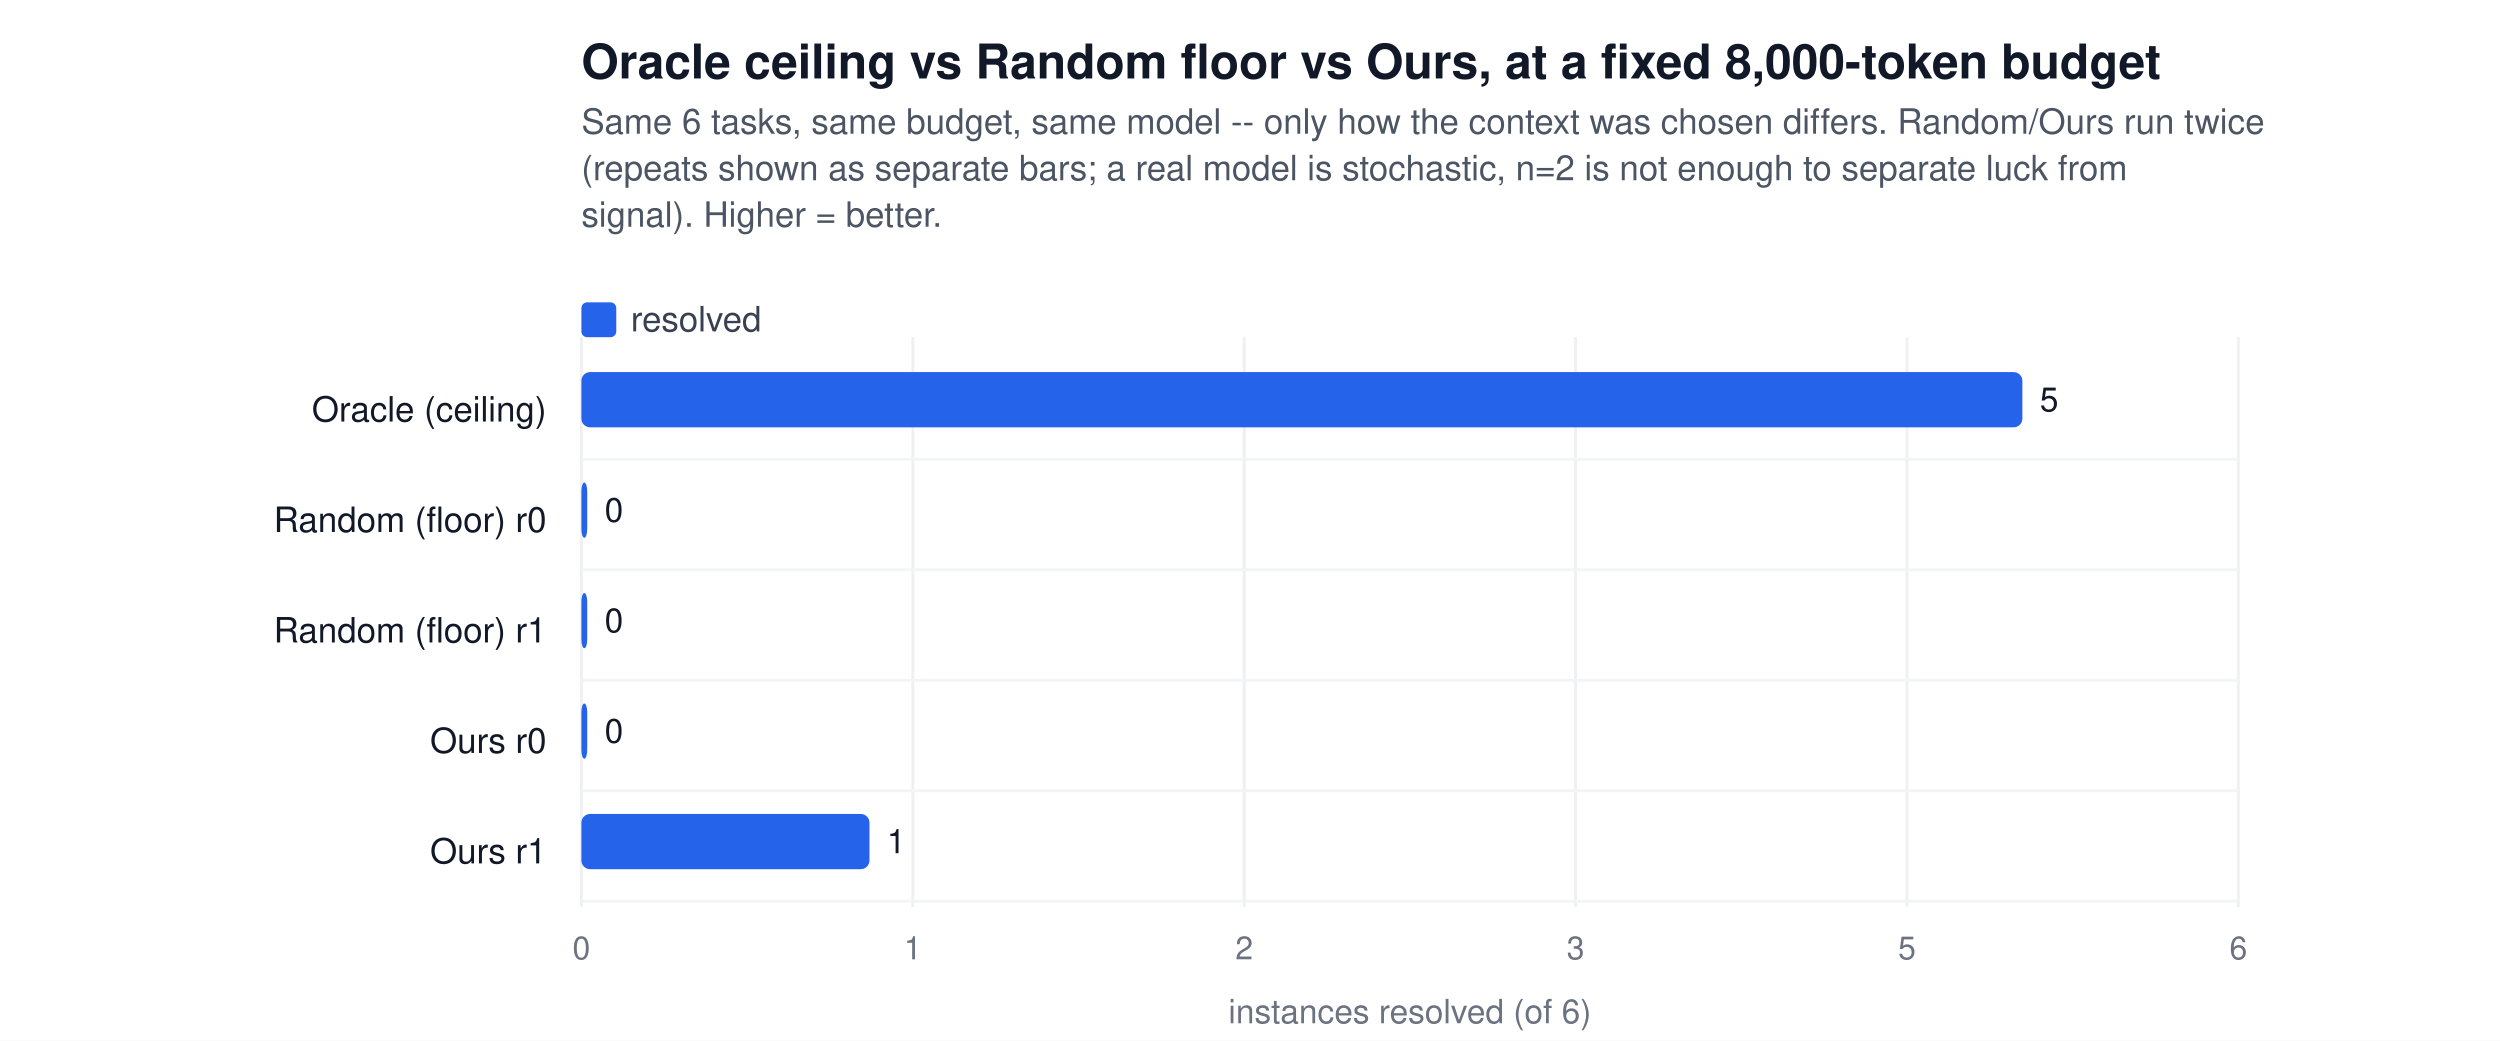
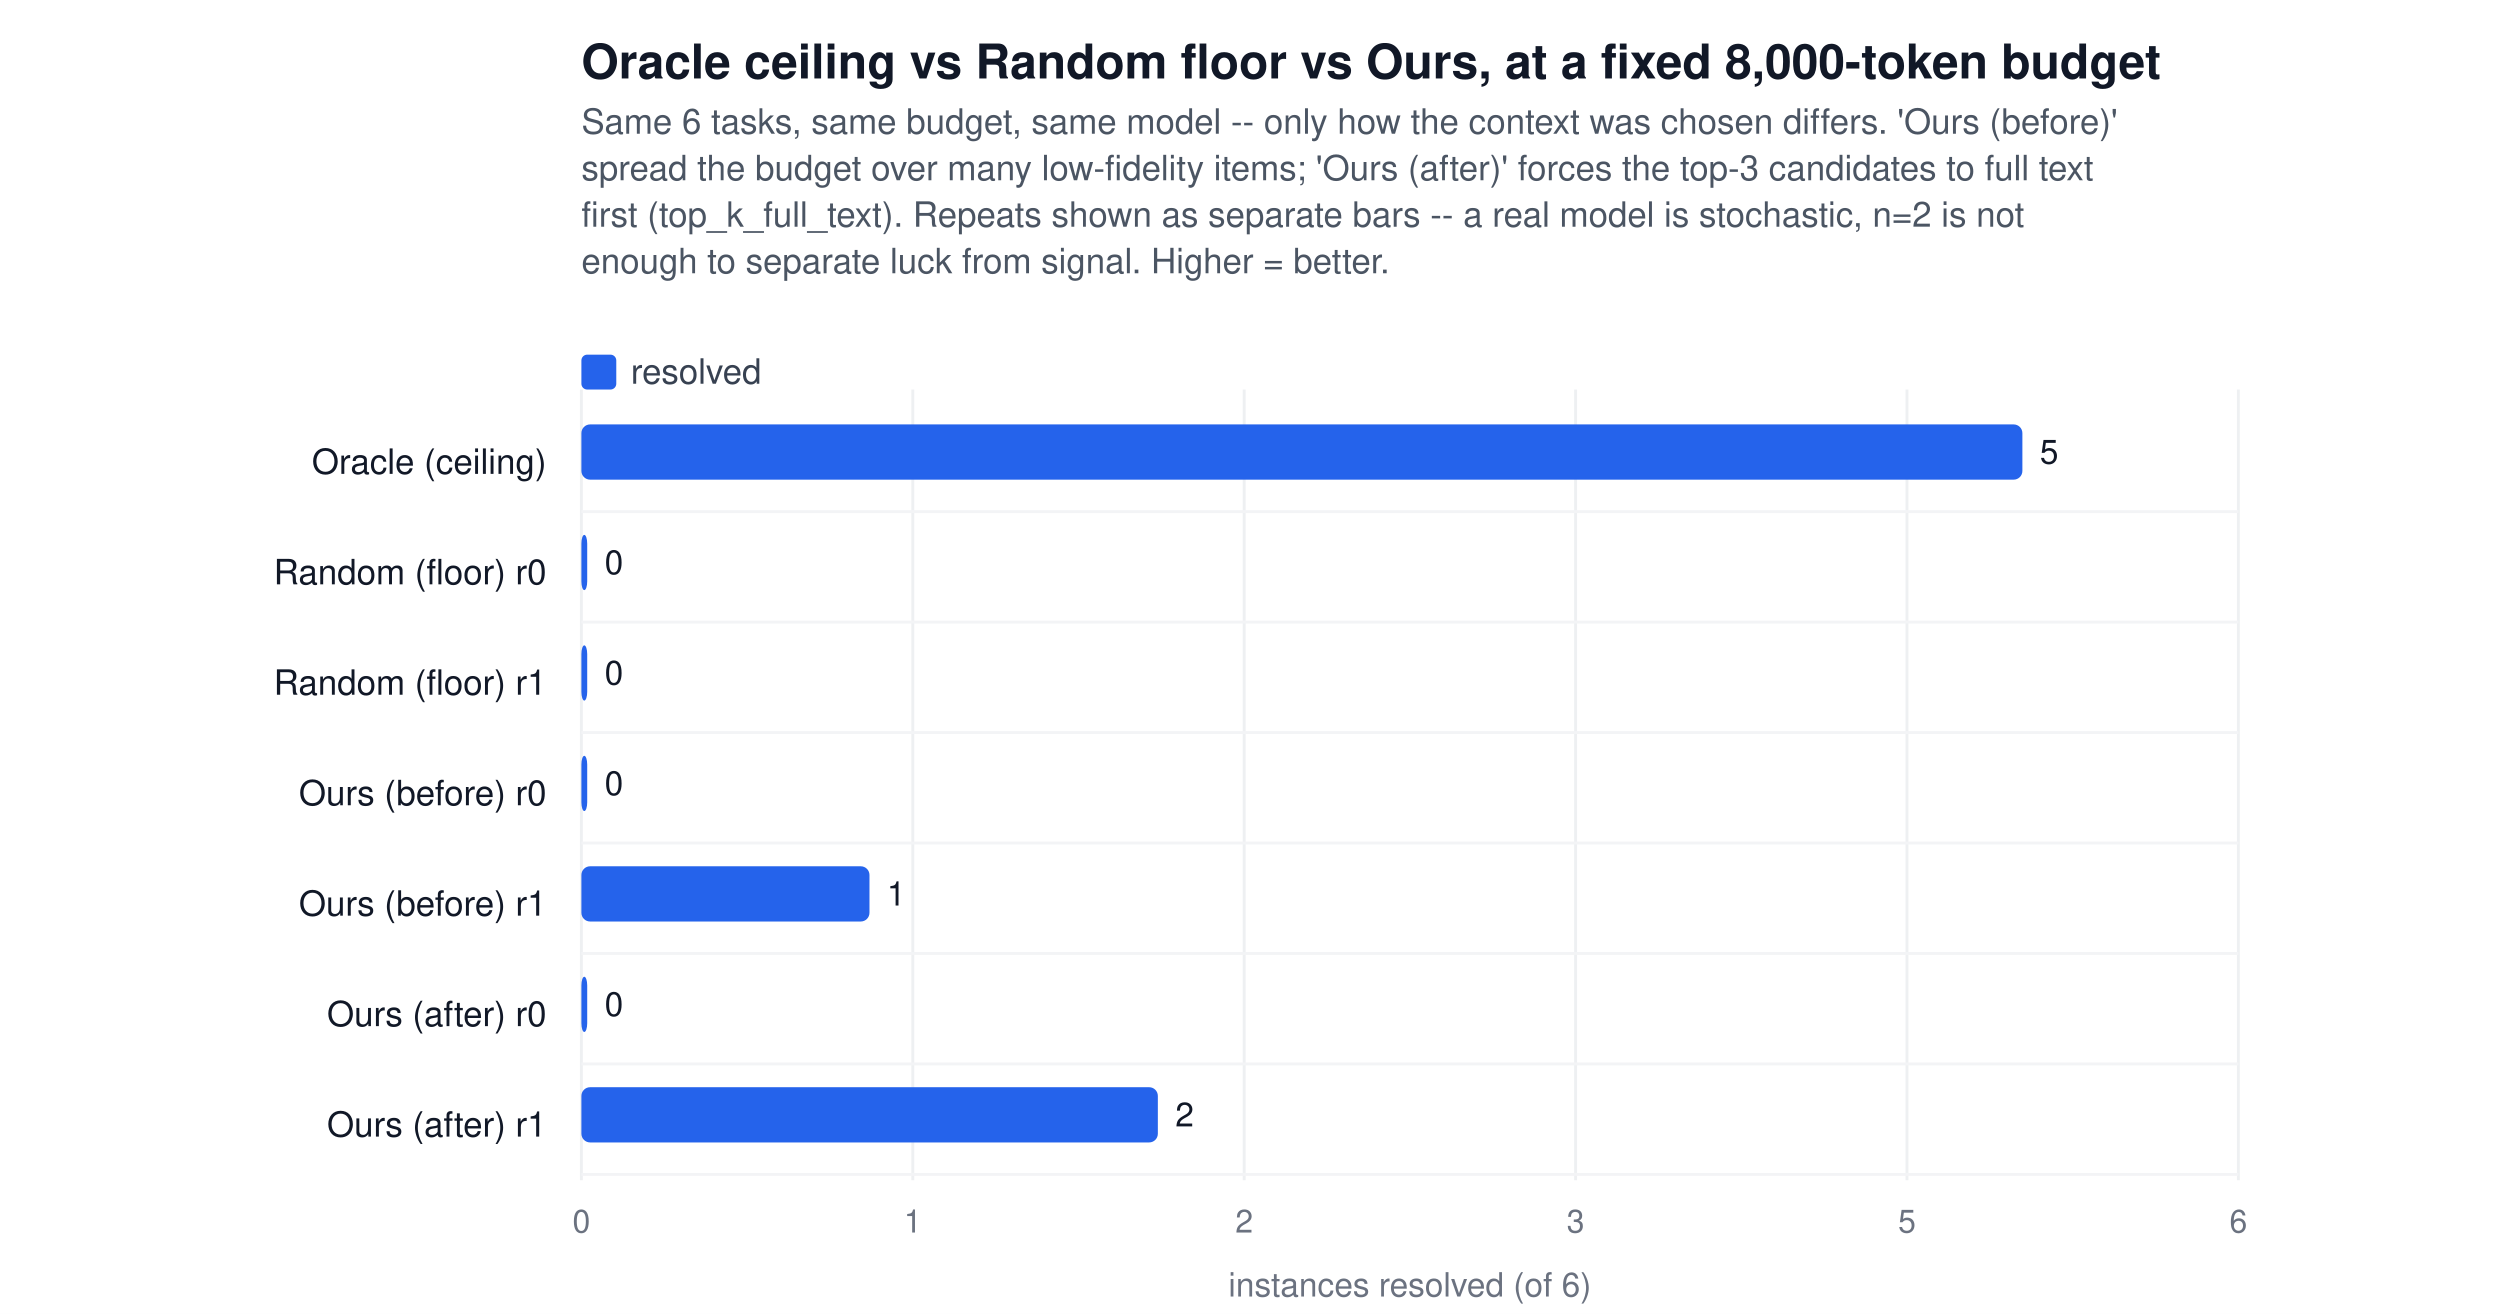
- <svg xmlns="http://www.w3.org/2000/svg" width="860" height="358" viewBox="0 0 860 358" font-family="-apple-system, BlinkMacSystemFont, 'Segoe UI', Helvetica, Arial, sans-serif">
-   <rect width="860" height="358" fill="#ffffff" />
+ <svg xmlns="http://www.w3.org/2000/svg" width="860" height="452" viewBox="0 0 860 452" font-family="-apple-system, BlinkMacSystemFont, 'Segoe UI', Helvetica, Arial, sans-serif">
+   <rect width="860" height="452" fill="#ffffff" />
  <text x="200" y="27" font-size="16.5" font-weight="600" fill="#111827">Oracle ceiling vs Random floor vs Ours, at a fixed 8,000-token budget</text>
-   <text x="200" y="46" font-size="12" fill="#4b5563">Same 6 tasks, same budget, same model -- only how the context was chosen differs. Random/Ours run twice</text>
-   <text x="200" y="62" font-size="12" fill="#4b5563">(repeats shown as separate bars; a real model is stochastic, n=2 is not enough to separate luck from</text>
-   <text x="200" y="78" font-size="12" fill="#4b5563">signal). Higher = better.</text>
-   <rect x="200" y="104" width="12" height="12" rx="2" fill="#2563eb" />
-   <text x="217" y="114" font-size="12" fill="#374151">resolved</text>
-   <line x1="200.0" y1="116" x2="200.0" y2="312" stroke="#eef0f2" stroke-width="1" />
-   <text x="200.0" y="330" font-size="11" fill="#6b7280" text-anchor="middle">0</text>
-   <line x1="314.0" y1="116" x2="314.0" y2="312" stroke="#eef0f2" stroke-width="1" />
-   <text x="314.0" y="330" font-size="11" fill="#6b7280" text-anchor="middle">1</text>
-   <line x1="428.0" y1="116" x2="428.0" y2="312" stroke="#eef0f2" stroke-width="1" />
-   <text x="428.0" y="330" font-size="11" fill="#6b7280" text-anchor="middle">2</text>
-   <line x1="542.0" y1="116" x2="542.0" y2="312" stroke="#eef0f2" stroke-width="1" />
-   <text x="542.0" y="330" font-size="11" fill="#6b7280" text-anchor="middle">3</text>
-   <line x1="656.0" y1="116" x2="656.0" y2="312" stroke="#eef0f2" stroke-width="1" />
-   <text x="656.0" y="330" font-size="11" fill="#6b7280" text-anchor="middle">5</text>
-   <line x1="770.0" y1="116" x2="770.0" y2="312" stroke="#eef0f2" stroke-width="1" />
-   <text x="770.0" y="330" font-size="11" fill="#6b7280" text-anchor="middle">6</text>
-   <text x="485.0" y="352" font-size="11.5" fill="#6b7280" text-anchor="middle">instances resolved (of 6)</text>
-   <text x="188" y="145.0" font-size="12" fill="#111827" text-anchor="end">Oracle (ceiling)</text>
-   <rect x="200" y="128.0" width="495.7" height="19" rx="3" fill="#2563eb" />
-   <text x="701.7" y="141.5" font-size="11.5" fill="#111827">5</text>
-   <line x1="200" y1="158" x2="770" y2="158" stroke="#f3f4f6" stroke-width="1" />
-   <text x="188" y="183.0" font-size="12" fill="#111827" text-anchor="end">Random (floor) r0</text>
-   <rect x="200" y="166.0" width="2.0" height="19" rx="3" fill="#2563eb" />
-   <text x="208.0" y="179.5" font-size="11.5" fill="#111827">0</text>
-   <line x1="200" y1="196" x2="770" y2="196" stroke="#f3f4f6" stroke-width="1" />
-   <text x="188" y="221.0" font-size="12" fill="#111827" text-anchor="end">Random (floor) r1</text>
-   <rect x="200" y="204.0" width="2.0" height="19" rx="3" fill="#2563eb" />
-   <text x="208.0" y="217.5" font-size="11.5" fill="#111827">0</text>
-   <line x1="200" y1="234" x2="770" y2="234" stroke="#f3f4f6" stroke-width="1" />
-   <text x="188" y="259.0" font-size="12" fill="#111827" text-anchor="end">Ours r0</text>
-   <rect x="200" y="242.0" width="2.0" height="19" rx="3" fill="#2563eb" />
-   <text x="208.0" y="255.5" font-size="11.5" fill="#111827">0</text>
-   <line x1="200" y1="272" x2="770" y2="272" stroke="#f3f4f6" stroke-width="1" />
-   <text x="188" y="297.0" font-size="12" fill="#111827" text-anchor="end">Ours r1</text>
-   <rect x="200" y="280.0" width="99.1" height="19" rx="3" fill="#2563eb" />
-   <text x="305.1" y="293.5" font-size="11.5" fill="#111827">1</text>
-   <line x1="200" y1="310" x2="770" y2="310" stroke="#f3f4f6" stroke-width="1" />
+   <text x="200" y="46" font-size="12" fill="#4b5563">Same 6 tasks, same budget, same model -- only how the context was chosen differs. 'Ours (before)'</text>
+   <text x="200" y="62" font-size="12" fill="#4b5563">spread the budget over many low-fidelity items; 'Ours (after)' forces the top-3 candidates to full text</text>
+   <text x="200" y="78" font-size="12" fill="#4b5563">first (top_k_full_text). Repeats shown as separate bars -- a real model is stochastic, n=2 is not</text>
+   <text x="200" y="94" font-size="12" fill="#4b5563">enough to separate luck from signal. Higher = better.</text>
+   <rect x="200" y="122" width="12" height="12" rx="2" fill="#2563eb" />
+   <text x="217" y="132" font-size="12" fill="#374151">resolved</text>
+   <line x1="200.0" y1="134" x2="200.0" y2="406" stroke="#eef0f2" stroke-width="1" />
+   <text x="200.0" y="424" font-size="11" fill="#6b7280" text-anchor="middle">0</text>
+   <line x1="314.0" y1="134" x2="314.0" y2="406" stroke="#eef0f2" stroke-width="1" />
+   <text x="314.0" y="424" font-size="11" fill="#6b7280" text-anchor="middle">1</text>
+   <line x1="428.0" y1="134" x2="428.0" y2="406" stroke="#eef0f2" stroke-width="1" />
+   <text x="428.0" y="424" font-size="11" fill="#6b7280" text-anchor="middle">2</text>
+   <line x1="542.0" y1="134" x2="542.0" y2="406" stroke="#eef0f2" stroke-width="1" />
+   <text x="542.0" y="424" font-size="11" fill="#6b7280" text-anchor="middle">3</text>
+   <line x1="656.0" y1="134" x2="656.0" y2="406" stroke="#eef0f2" stroke-width="1" />
+   <text x="656.0" y="424" font-size="11" fill="#6b7280" text-anchor="middle">5</text>
+   <line x1="770.0" y1="134" x2="770.0" y2="406" stroke="#eef0f2" stroke-width="1" />
+   <text x="770.0" y="424" font-size="11" fill="#6b7280" text-anchor="middle">6</text>
+   <text x="485.0" y="446" font-size="11.5" fill="#6b7280" text-anchor="middle">instances resolved (of 6)</text>
+   <text x="188" y="163.0" font-size="12" fill="#111827" text-anchor="end">Oracle (ceiling)</text>
+   <rect x="200" y="146.0" width="495.7" height="19" rx="3" fill="#2563eb" />
+   <text x="701.7" y="159.5" font-size="11.5" fill="#111827">5</text>
+   <line x1="200" y1="176" x2="770" y2="176" stroke="#f3f4f6" stroke-width="1" />
+   <text x="188" y="201.0" font-size="12" fill="#111827" text-anchor="end">Random (floor) r0</text>
+   <rect x="200" y="184.0" width="2.0" height="19" rx="3" fill="#2563eb" />
+   <text x="208.0" y="197.5" font-size="11.5" fill="#111827">0</text>
+   <line x1="200" y1="214" x2="770" y2="214" stroke="#f3f4f6" stroke-width="1" />
+   <text x="188" y="239.0" font-size="12" fill="#111827" text-anchor="end">Random (floor) r1</text>
+   <rect x="200" y="222.0" width="2.0" height="19" rx="3" fill="#2563eb" />
+   <text x="208.0" y="235.5" font-size="11.5" fill="#111827">0</text>
+   <line x1="200" y1="252" x2="770" y2="252" stroke="#f3f4f6" stroke-width="1" />
+   <text x="188" y="277.0" font-size="12" fill="#111827" text-anchor="end">Ours (before) r0</text>
+   <rect x="200" y="260.0" width="2.0" height="19" rx="3" fill="#2563eb" />
+   <text x="208.0" y="273.5" font-size="11.5" fill="#111827">0</text>
+   <line x1="200" y1="290" x2="770" y2="290" stroke="#f3f4f6" stroke-width="1" />
+   <text x="188" y="315.0" font-size="12" fill="#111827" text-anchor="end">Ours (before) r1</text>
+   <rect x="200" y="298.0" width="99.1" height="19" rx="3" fill="#2563eb" />
+   <text x="305.1" y="311.5" font-size="11.5" fill="#111827">1</text>
+   <line x1="200" y1="328" x2="770" y2="328" stroke="#f3f4f6" stroke-width="1" />
+   <text x="188" y="353.0" font-size="12" fill="#111827" text-anchor="end">Ours (after) r0</text>
+   <rect x="200" y="336.0" width="2.0" height="19" rx="3" fill="#2563eb" />
+   <text x="208.0" y="349.5" font-size="11.5" fill="#111827">0</text>
+   <line x1="200" y1="366" x2="770" y2="366" stroke="#f3f4f6" stroke-width="1" />
+   <text x="188" y="391.0" font-size="12" fill="#111827" text-anchor="end">Ours (after) r1</text>
+   <rect x="200" y="374.0" width="198.3" height="19" rx="3" fill="#2563eb" />
+   <text x="404.3" y="387.5" font-size="11.5" fill="#111827">2</text>
+   <line x1="200" y1="404" x2="770" y2="404" stroke="#f3f4f6" stroke-width="1" />
</svg>
